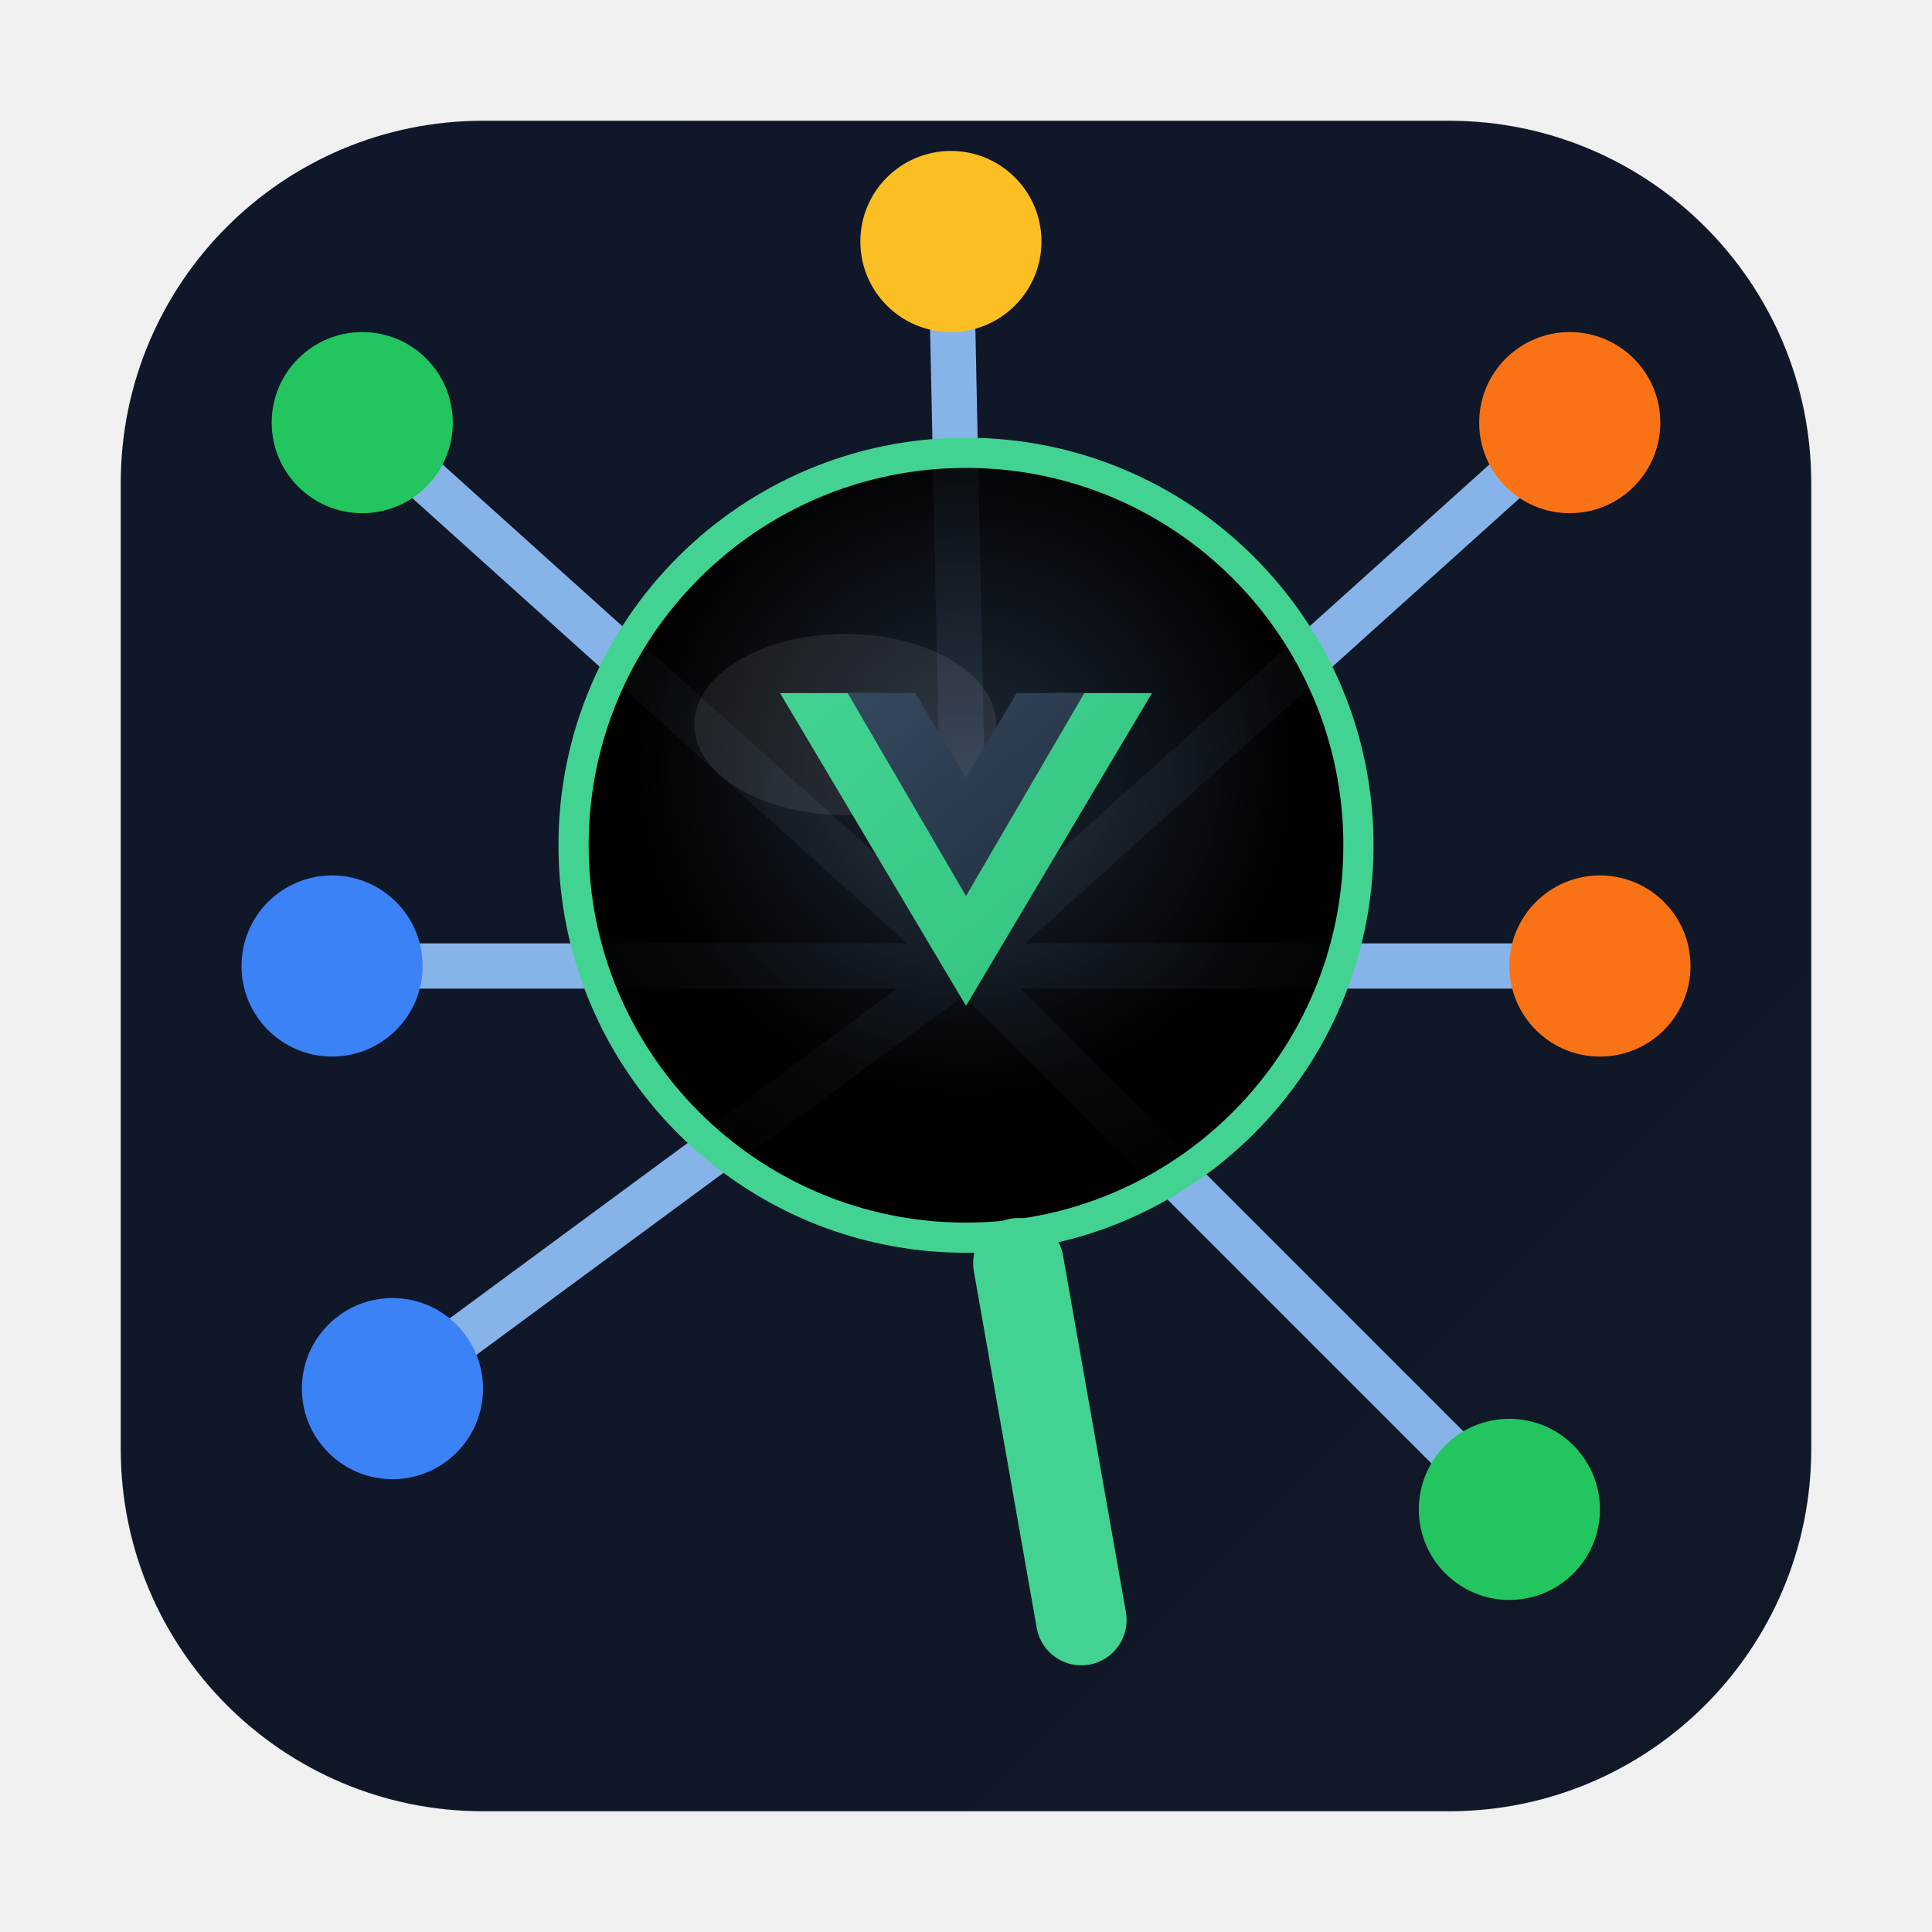
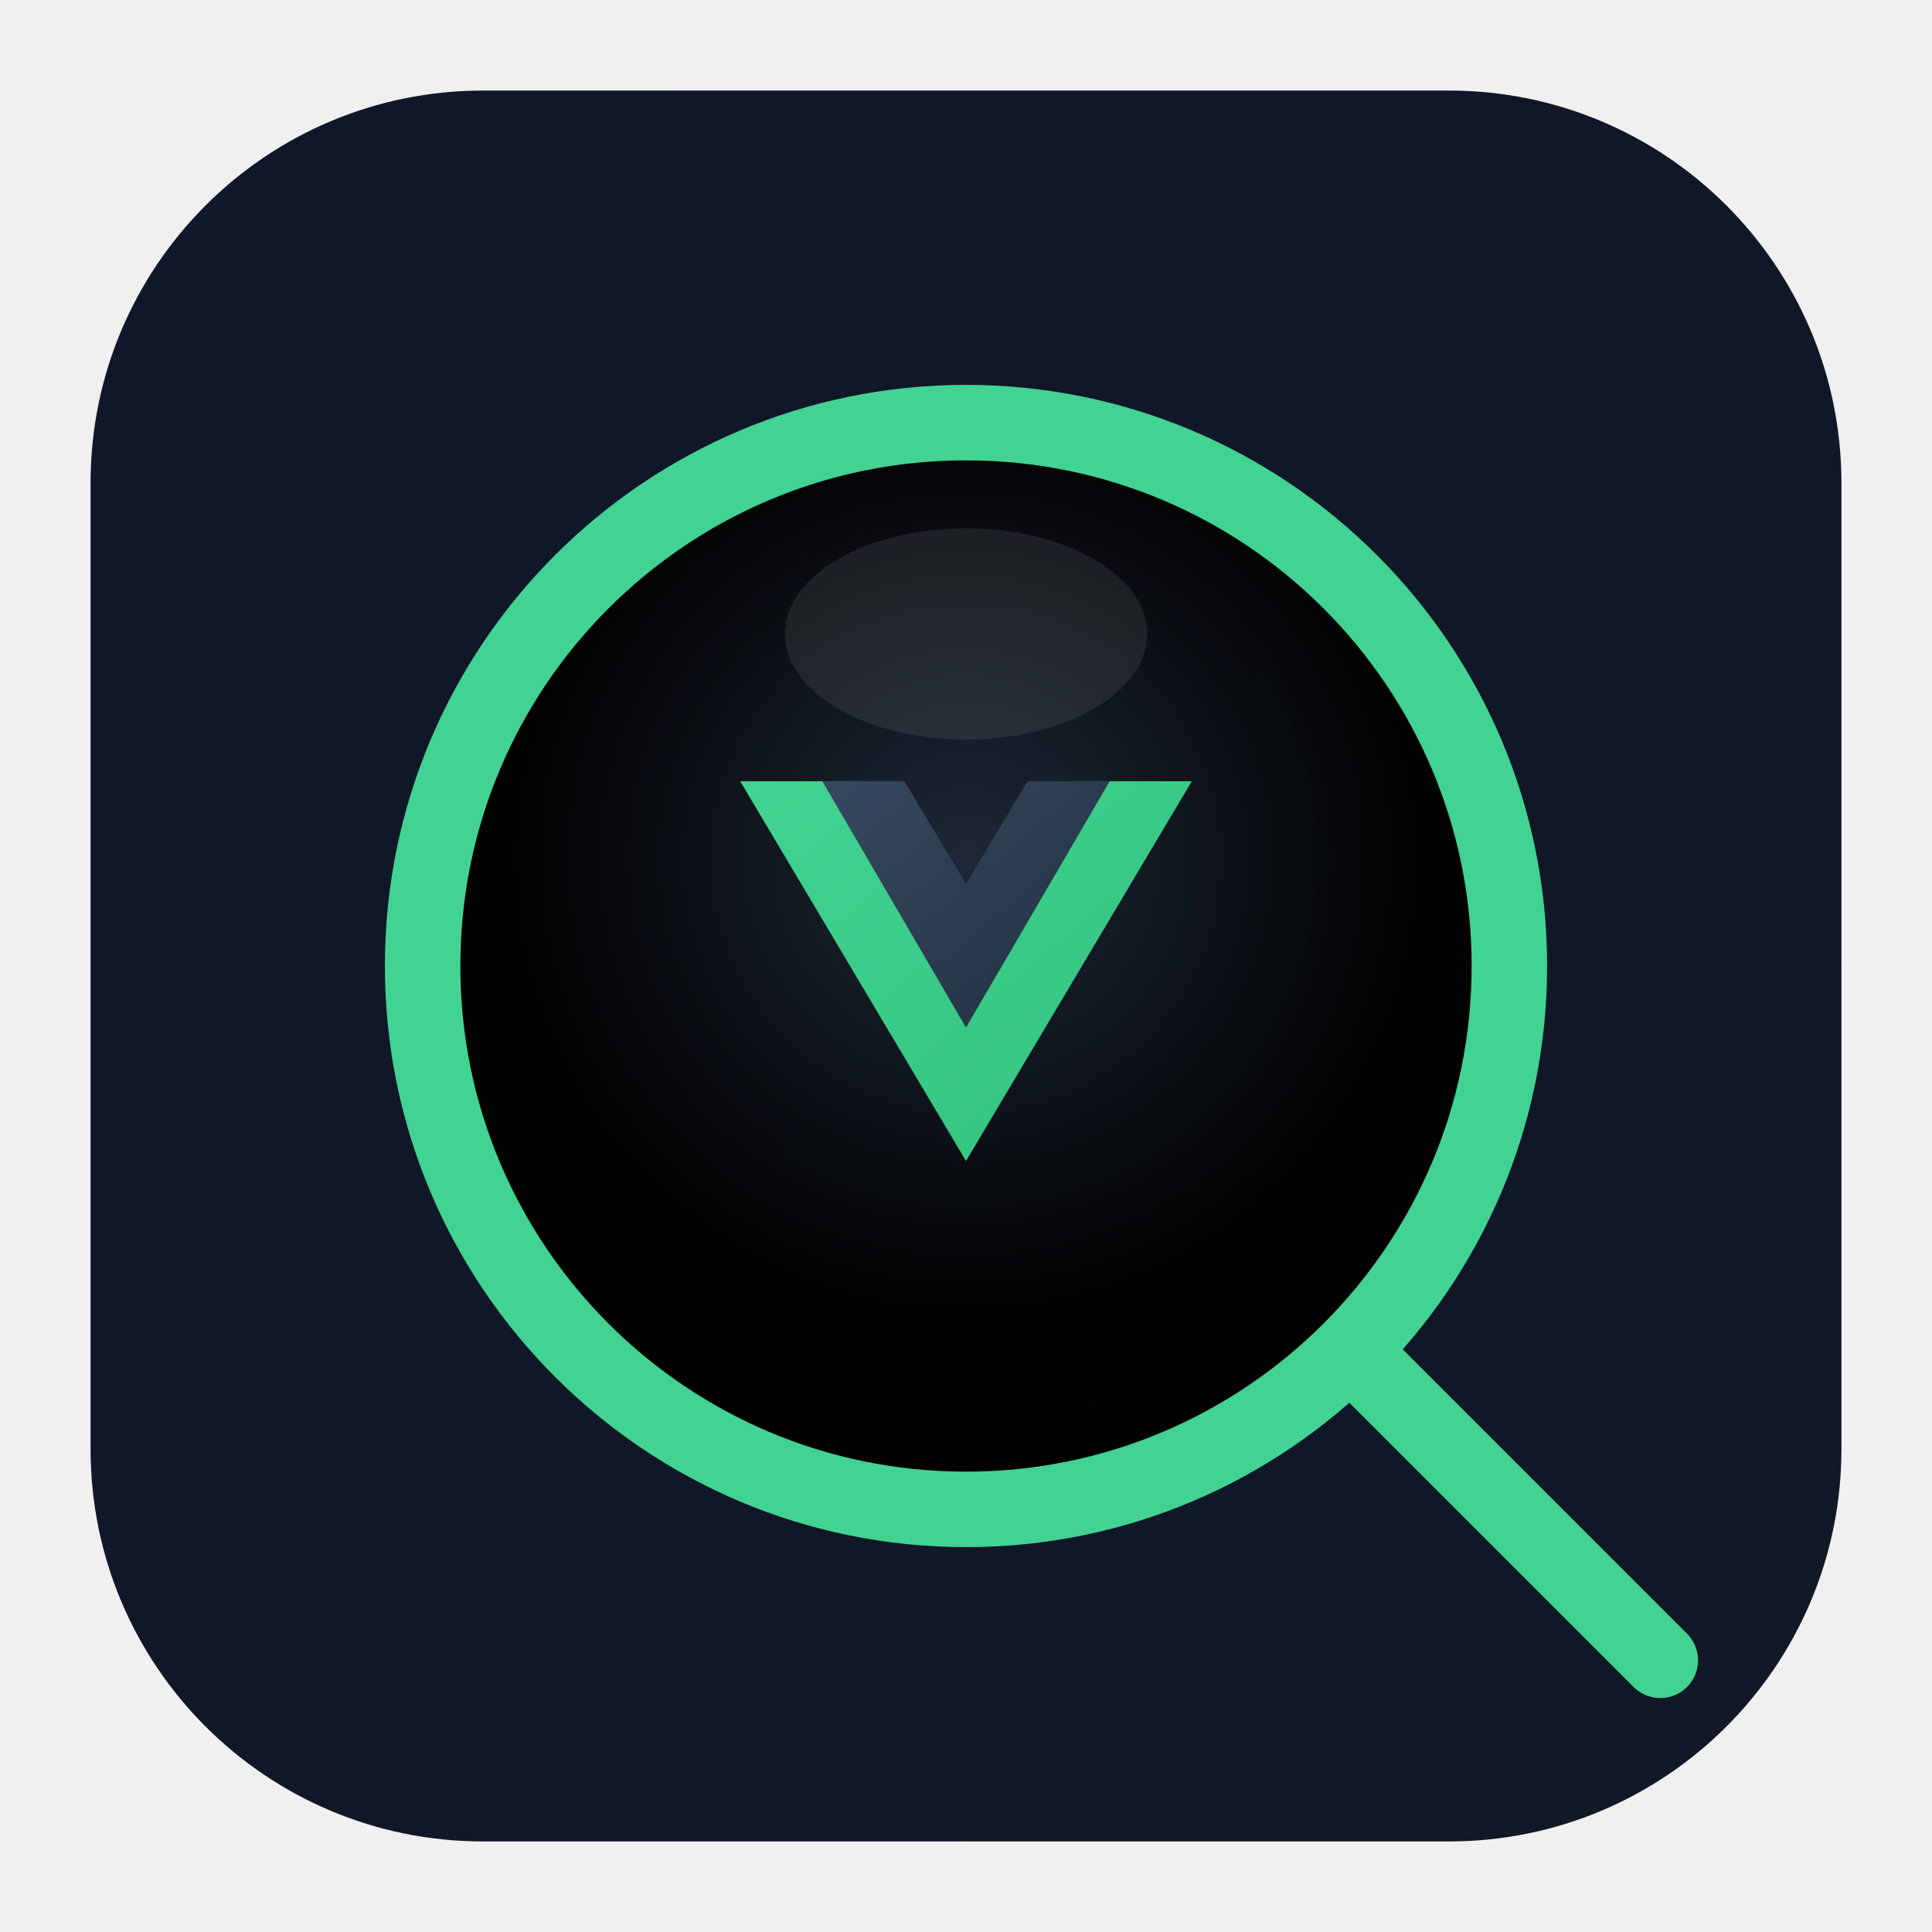
<svg xmlns="http://www.w3.org/2000/svg" width="128" height="128" viewBox="0 0 128 128" role="img" aria-label="Vue component analyzer logo">
  <defs>
    <linearGradient id="bg" x1="0" y1="0" x2="1" y2="1">
      <stop offset="0%" stop-color="#0F172A" />
      <stop offset="100%" stop-color="#111827" />
    </linearGradient>
    <linearGradient id="vueOuter" x1="0" y1="0" x2="1" y2="1">
      <stop offset="0%" stop-color="#42D392" />
      <stop offset="100%" stop-color="#33C27F" />
    </linearGradient>
    <linearGradient id="vueInner" x1="0" y1="0" x2="1" y2="1">
      <stop offset="0%" stop-color="#35495E" />
      <stop offset="100%" stop-color="#223042" />
    </linearGradient>
    <radialGradient id="lens" cx="50%" cy="40%" r="60%">
      <stop offset="0%" stop-color="#1F2937" stop-opacity="0.9" />
      <stop offset="70%" stop-color="#000000" stop-opacity="0.95" />
      <stop offset="100%" stop-color="#000000" />
    </radialGradient>
  </defs>
-   <rect x="8" y="8" width="112" height="112" rx="24" fill="url(#bg)" />
-   <g stroke="#93C5FD" stroke-width="3" stroke-linecap="round" opacity="0.9">
-     <line x1="64" y1="64" x2="24" y2="28" />
-     <line x1="64" y1="64" x2="22" y2="64" />
-     <line x1="64" y1="64" x2="26" y2="92" />
-     <line x1="64" y1="64" x2="104" y2="28" />
-     <line x1="64" y1="64" x2="106" y2="64" />
-     <line x1="64" y1="64" x2="100" y2="100" />
-     <line x1="64" y1="64" x2="63" y2="16" />
+   <rect x="6" y="6" width="116" height="116" rx="26" fill="url(#bg)" />
+   <g>
+     <circle cx="64" cy="64" r="36" fill="url(#lens)" stroke="#42D392" stroke-width="5" />
+     <ellipse cx="64" cy="42" rx="12" ry="7" fill="#FFFFFF" opacity="0.08" />
+     <line x1="90" y1="90" x2="110" y2="110" stroke="#42D392" stroke-width="5" stroke-linecap="round" />
  </g>
-   <circle cx="24" cy="28" r="6" fill="#22C55E" />
-   <circle cx="22" cy="64" r="6" fill="#3B82F6" />
-   <circle cx="26" cy="92" r="6" fill="#3B82F6" />
-   <circle cx="100" cy="100" r="6" fill="#22C55E" />
-   <circle cx="104" cy="28" r="6" fill="#F97316" />
-   <circle cx="106" cy="64" r="6" fill="#F97316" />
-   <circle cx="63" cy="16" r="6" fill="#FBBF24" />
-   <g>
-     <circle cx="64" cy="56" r="26" fill="url(#lens)" stroke="#42D392" stroke-width="2" />
-     <ellipse cx="56" cy="48" rx="10" ry="6" fill="#FFFFFF" opacity="0.08" />
-     <rect x="61" y="81" width="6" height="30" rx="3" fill="#42D392" transform="rotate(-10 64 64)" />
-   </g>
-   <g transform="translate(64,56) scale(0.28) translate(-64,-64)">
+   <g transform="translate(64,64) scale(0.34) translate(-64,-64)">
    <path d="M20 28h24l20 34 20-34h24L64 102 20 28z" fill="url(#vueOuter)" />
    <path d="M36 28h16l12 20 12-20h16L64 76 36 28z" fill="url(#vueInner)" />
  </g>
</svg>
